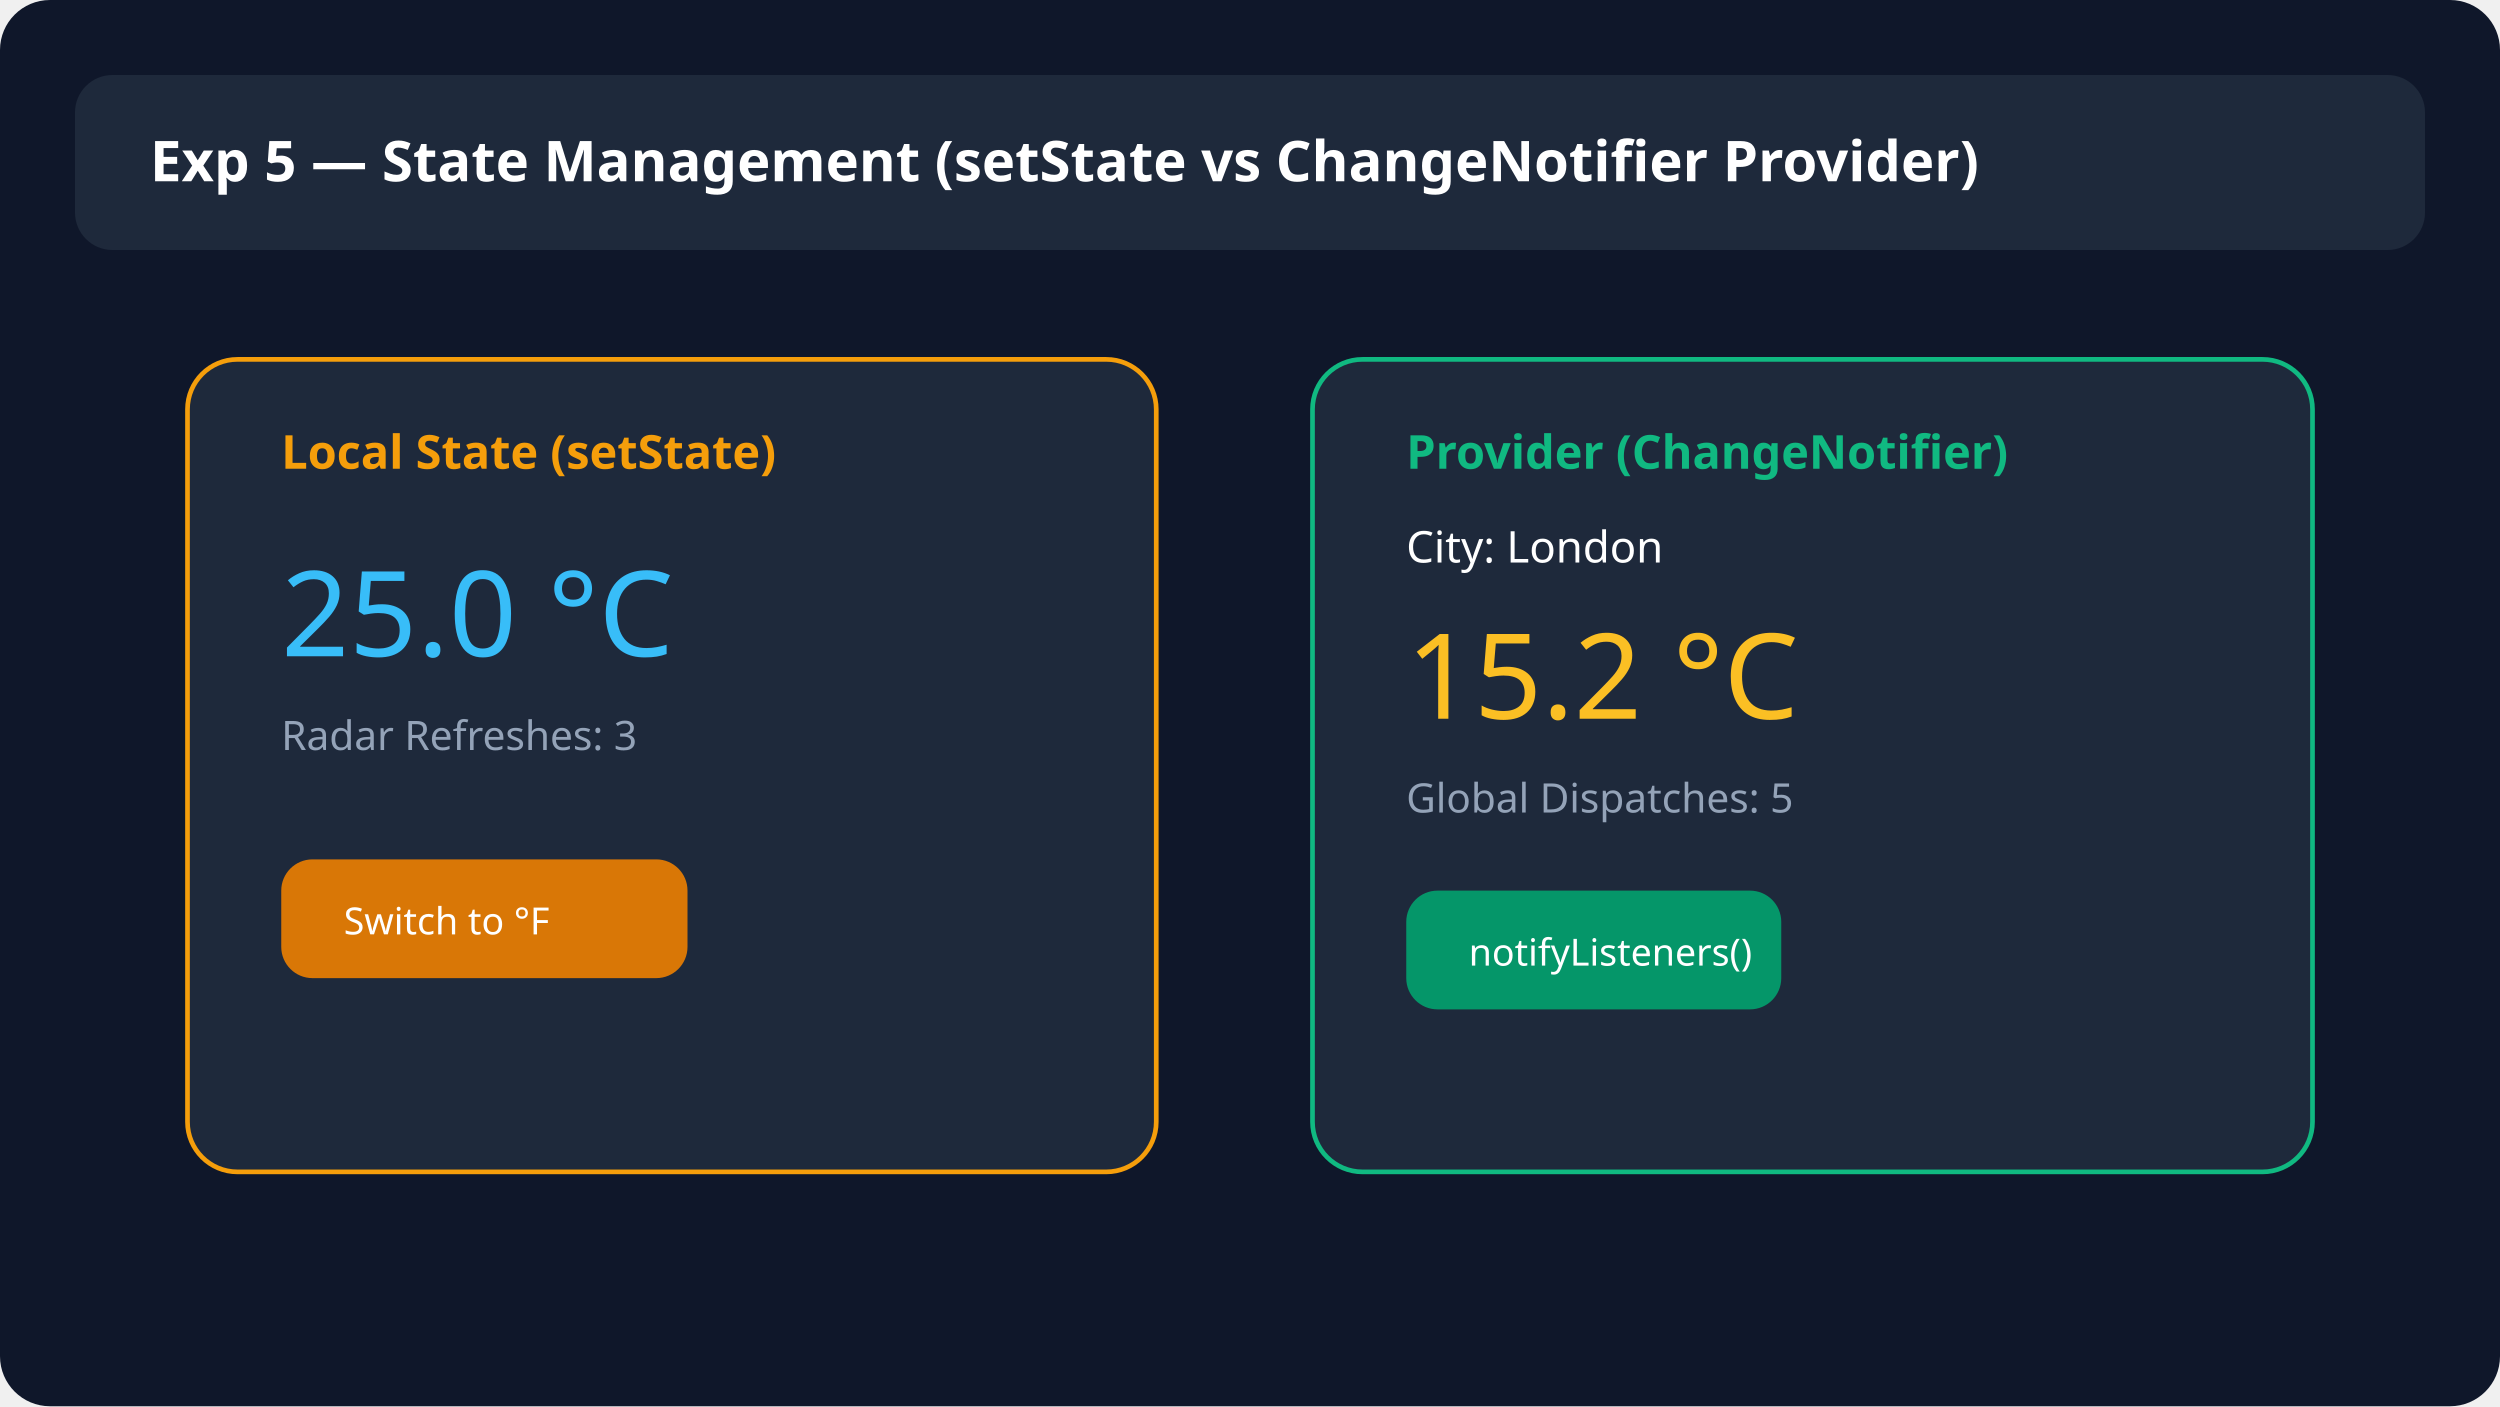
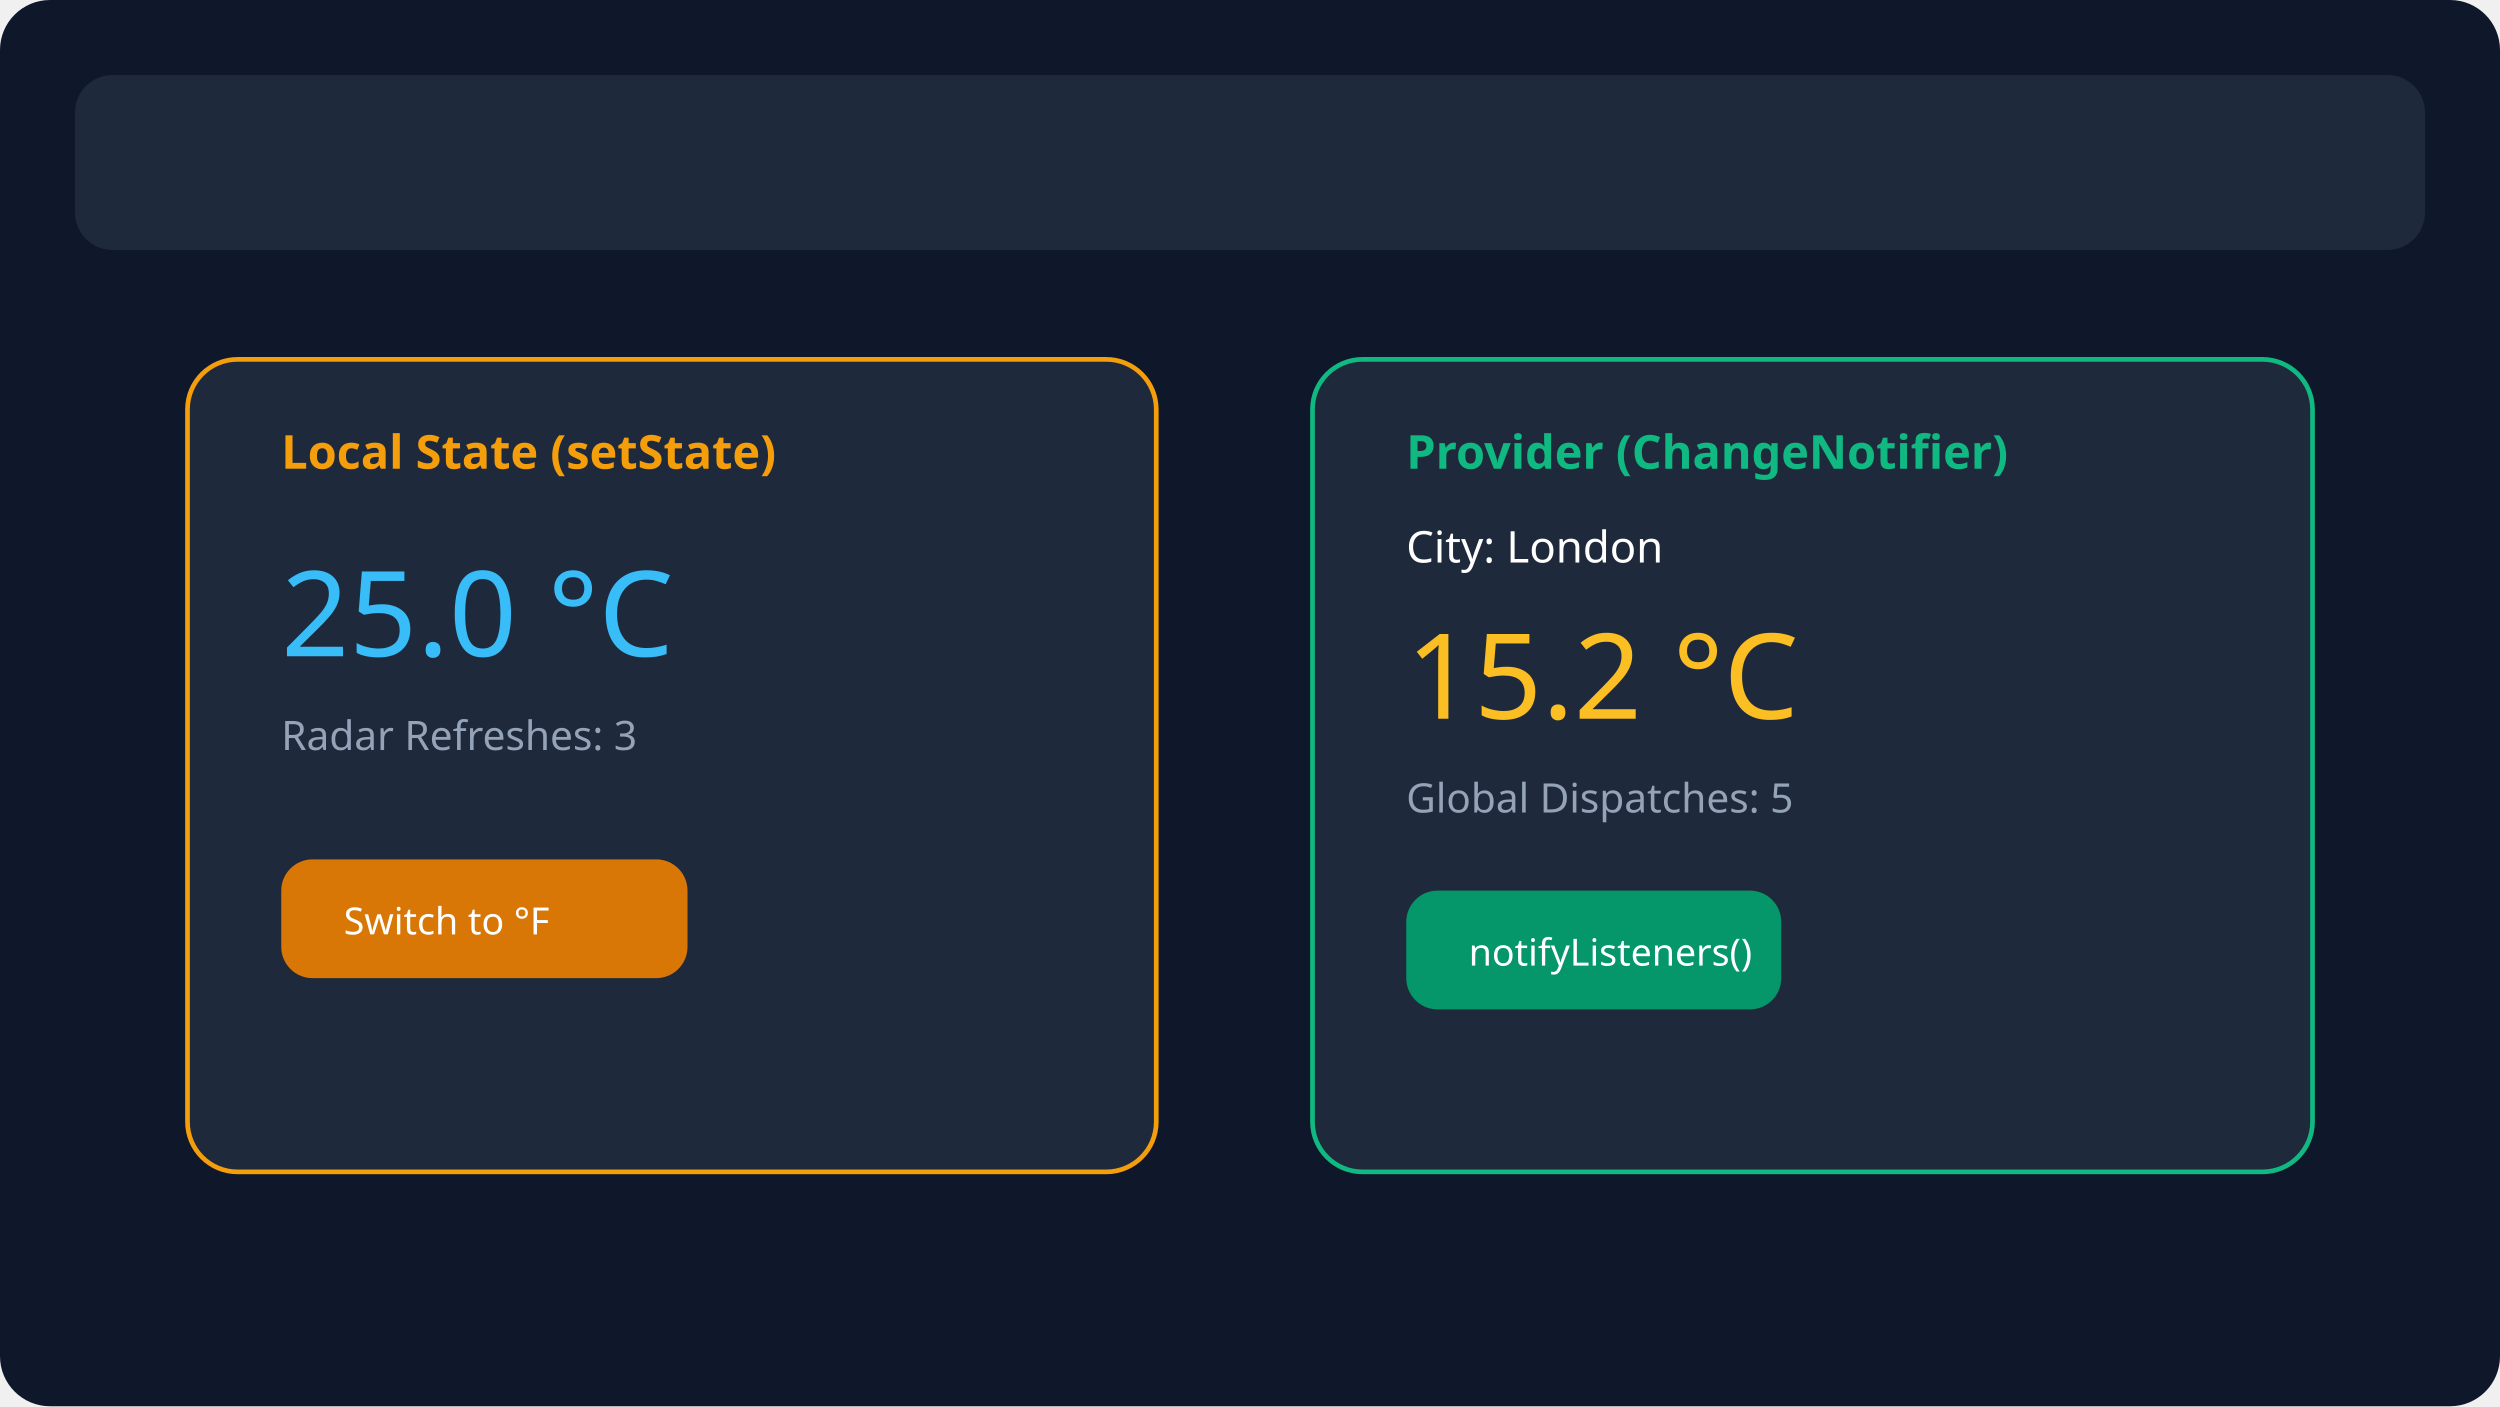
<svg xmlns="http://www.w3.org/2000/svg" viewBox="0 0 800 450" width="100%" height="100%">
  <rect width="800" height="450" fill="#0F172A" rx="16" />
  <rect x="24" y="24" width="752" height="56" fill="#1E293B" rx="12" />
-   <text x="48" y="58" fill="#FFFFFF" font-family="system-ui, sans-serif" font-size="18" font-weight="bold">Exp 5 — State Management (setState vs ChangeNotifier Provider)</text>
  <rect x="60" y="115" width="310" height="260" fill="#1E293B" rx="16" stroke="#F59E0B" stroke-width="1.5" />
  <text x="90" y="150" fill="#F59E0B" font-family="system-ui, sans-serif" font-size="15" font-weight="bold">Local State (setState)</text>
  <text x="90" y="210" fill="#38BDF8" font-family="system-ui, sans-serif" font-size="38" font-weight="300">25.0 °C</text>
  <text x="90" y="240" fill="#94A3B8" font-family="system-ui, sans-serif" font-size="13">Radar Refreshes: 3</text>
  <rect x="90" y="275" width="130" height="38" fill="#D97706" rx="10" />
  <text x="110" y="299" fill="#FFFFFF" font-family="system-ui, sans-serif" font-size="12">Switch to °F</text>
  <rect x="420" y="115" width="320" height="260" fill="#1E293B" rx="16" stroke="#10B981" stroke-width="1.5" />
  <text x="450" y="150" fill="#10B981" font-family="system-ui, sans-serif" font-size="15" font-weight="bold">Provider (ChangeNotifier)</text>
  <text x="450" y="180" fill="#FFFFFF" font-family="system-ui, sans-serif" font-size="14">City: London</text>
  <text x="450" y="230" fill="#FBBF24" font-family="system-ui, sans-serif" font-size="38" font-weight="300">15.2 °C</text>
  <text x="450" y="260" fill="#94A3B8" font-family="system-ui, sans-serif" font-size="13">Global Dispatches: 5</text>
  <rect x="450" y="285" width="120" height="38" fill="#059669" rx="10" />
  <text x="470" y="309" fill="#FFFFFF" font-family="system-ui, sans-serif" font-size="12">notifyListeners()</text>
</svg>
